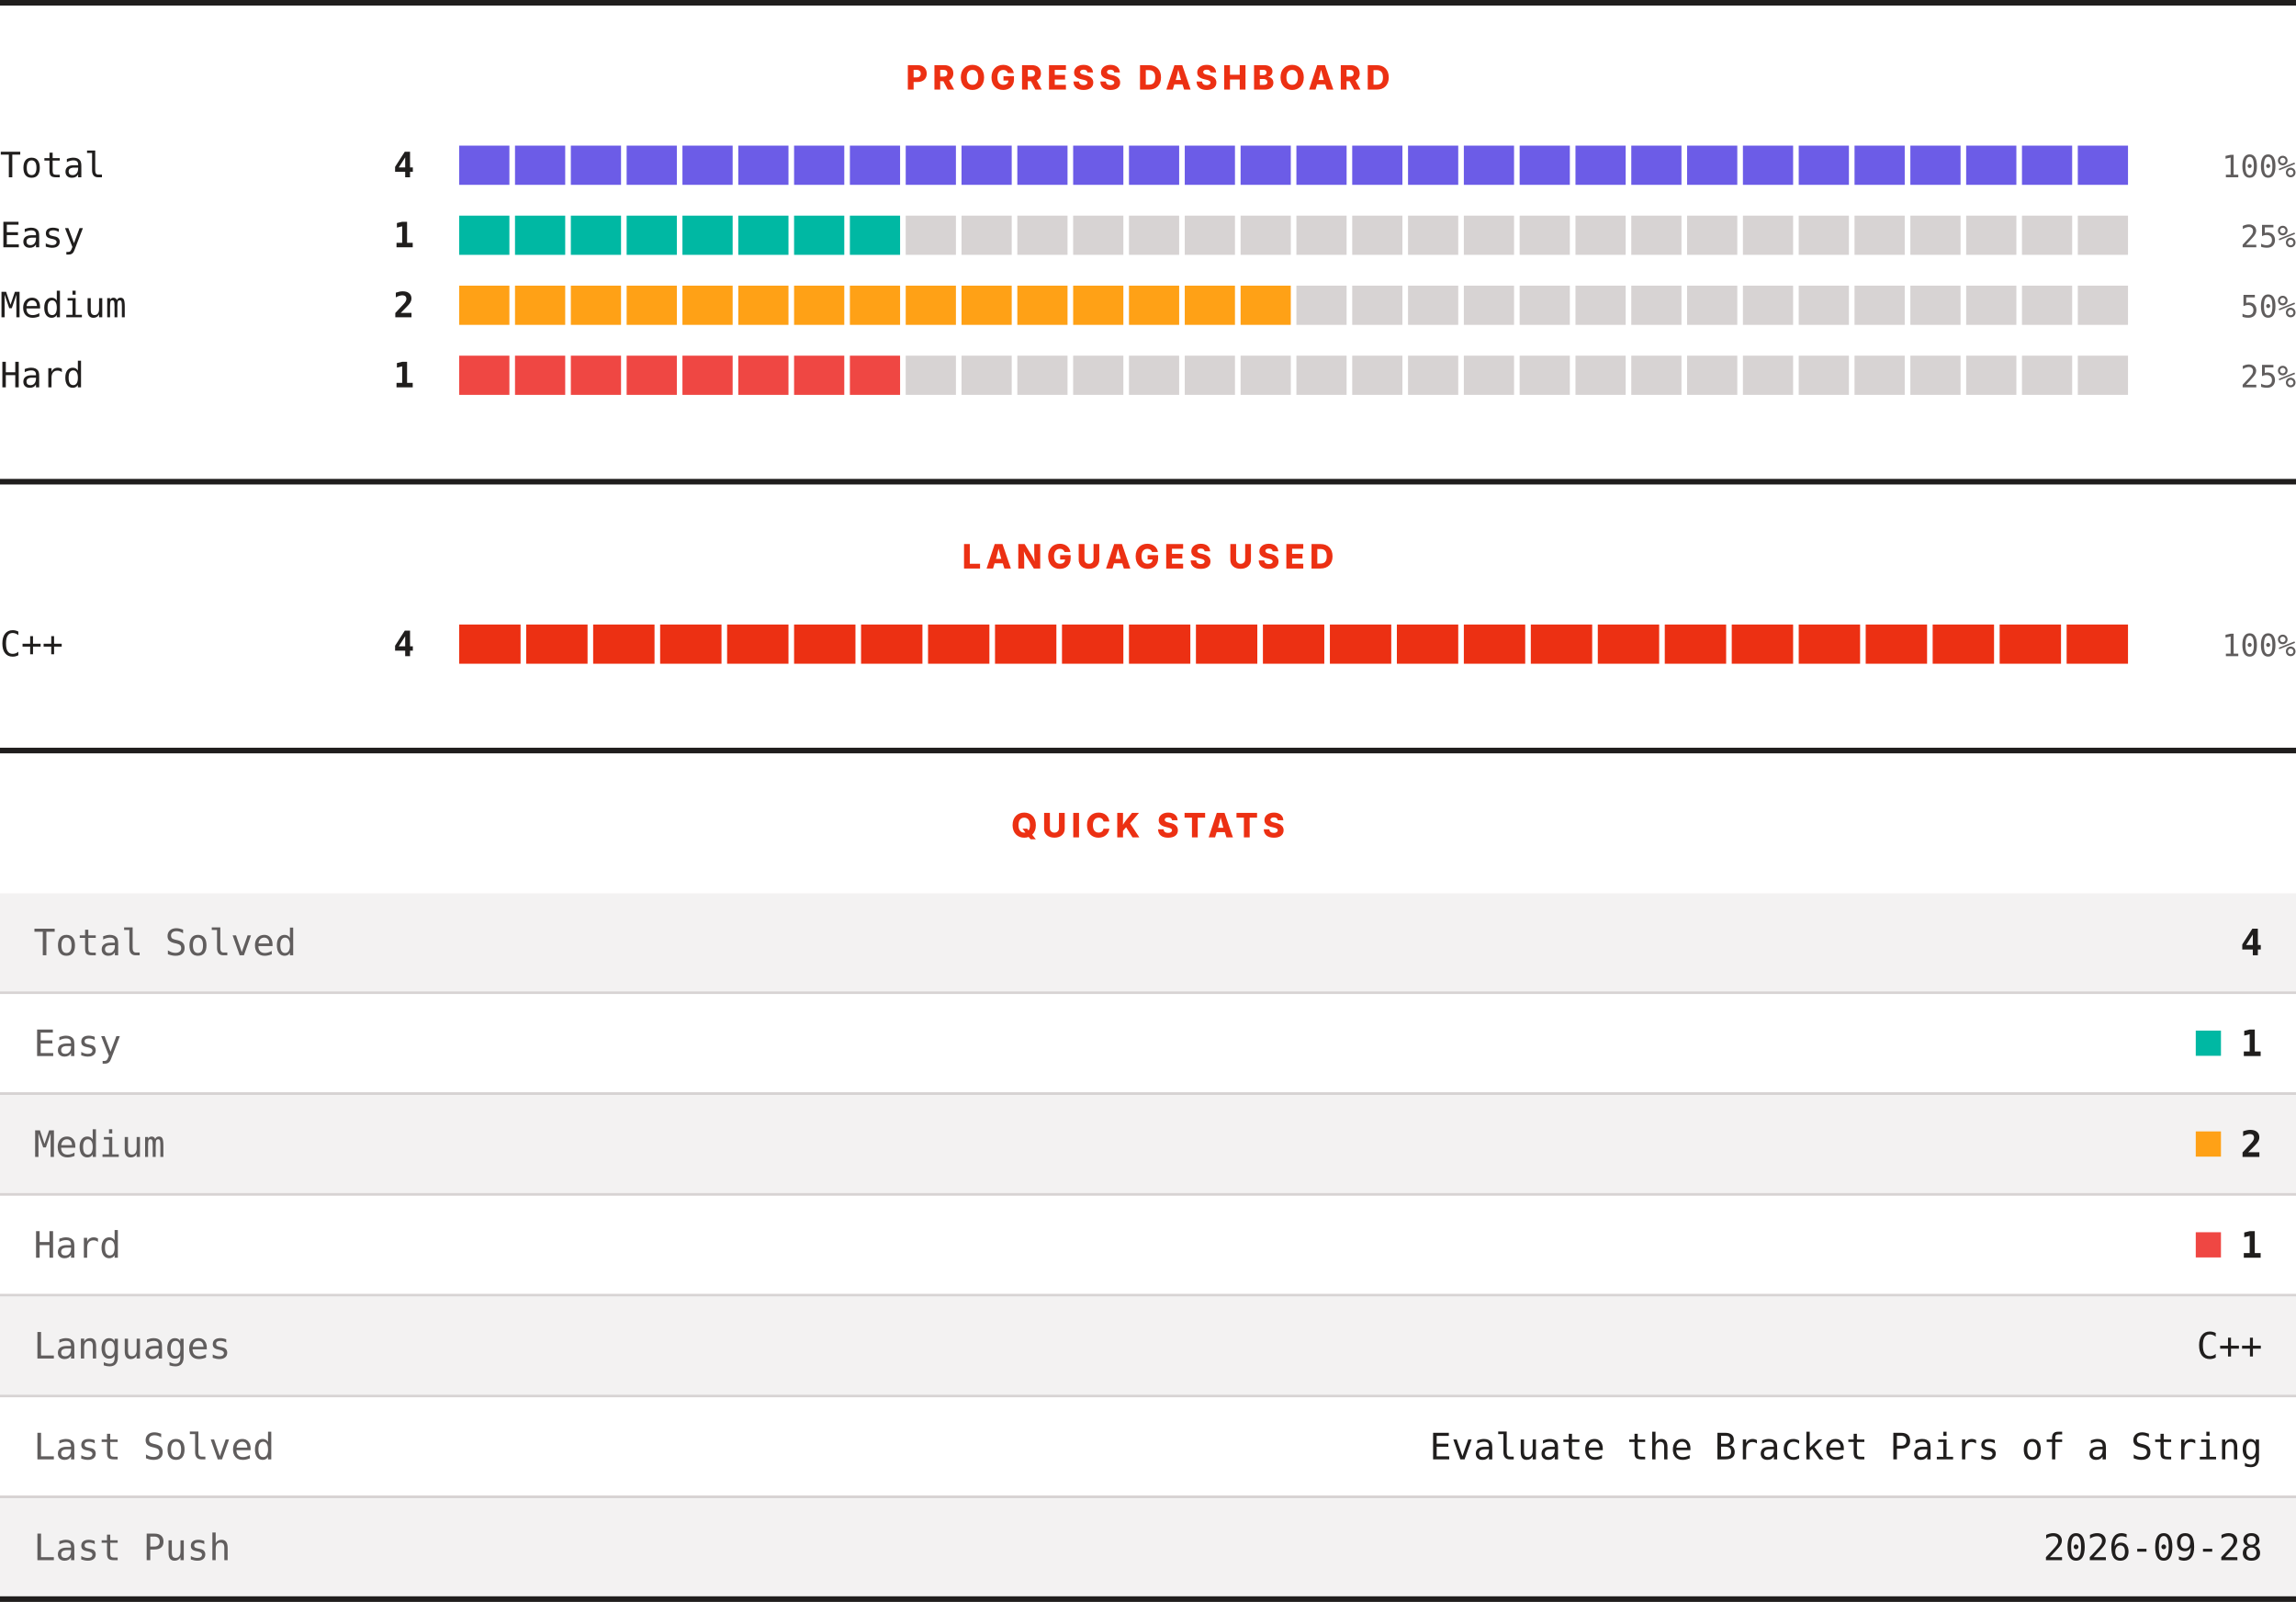
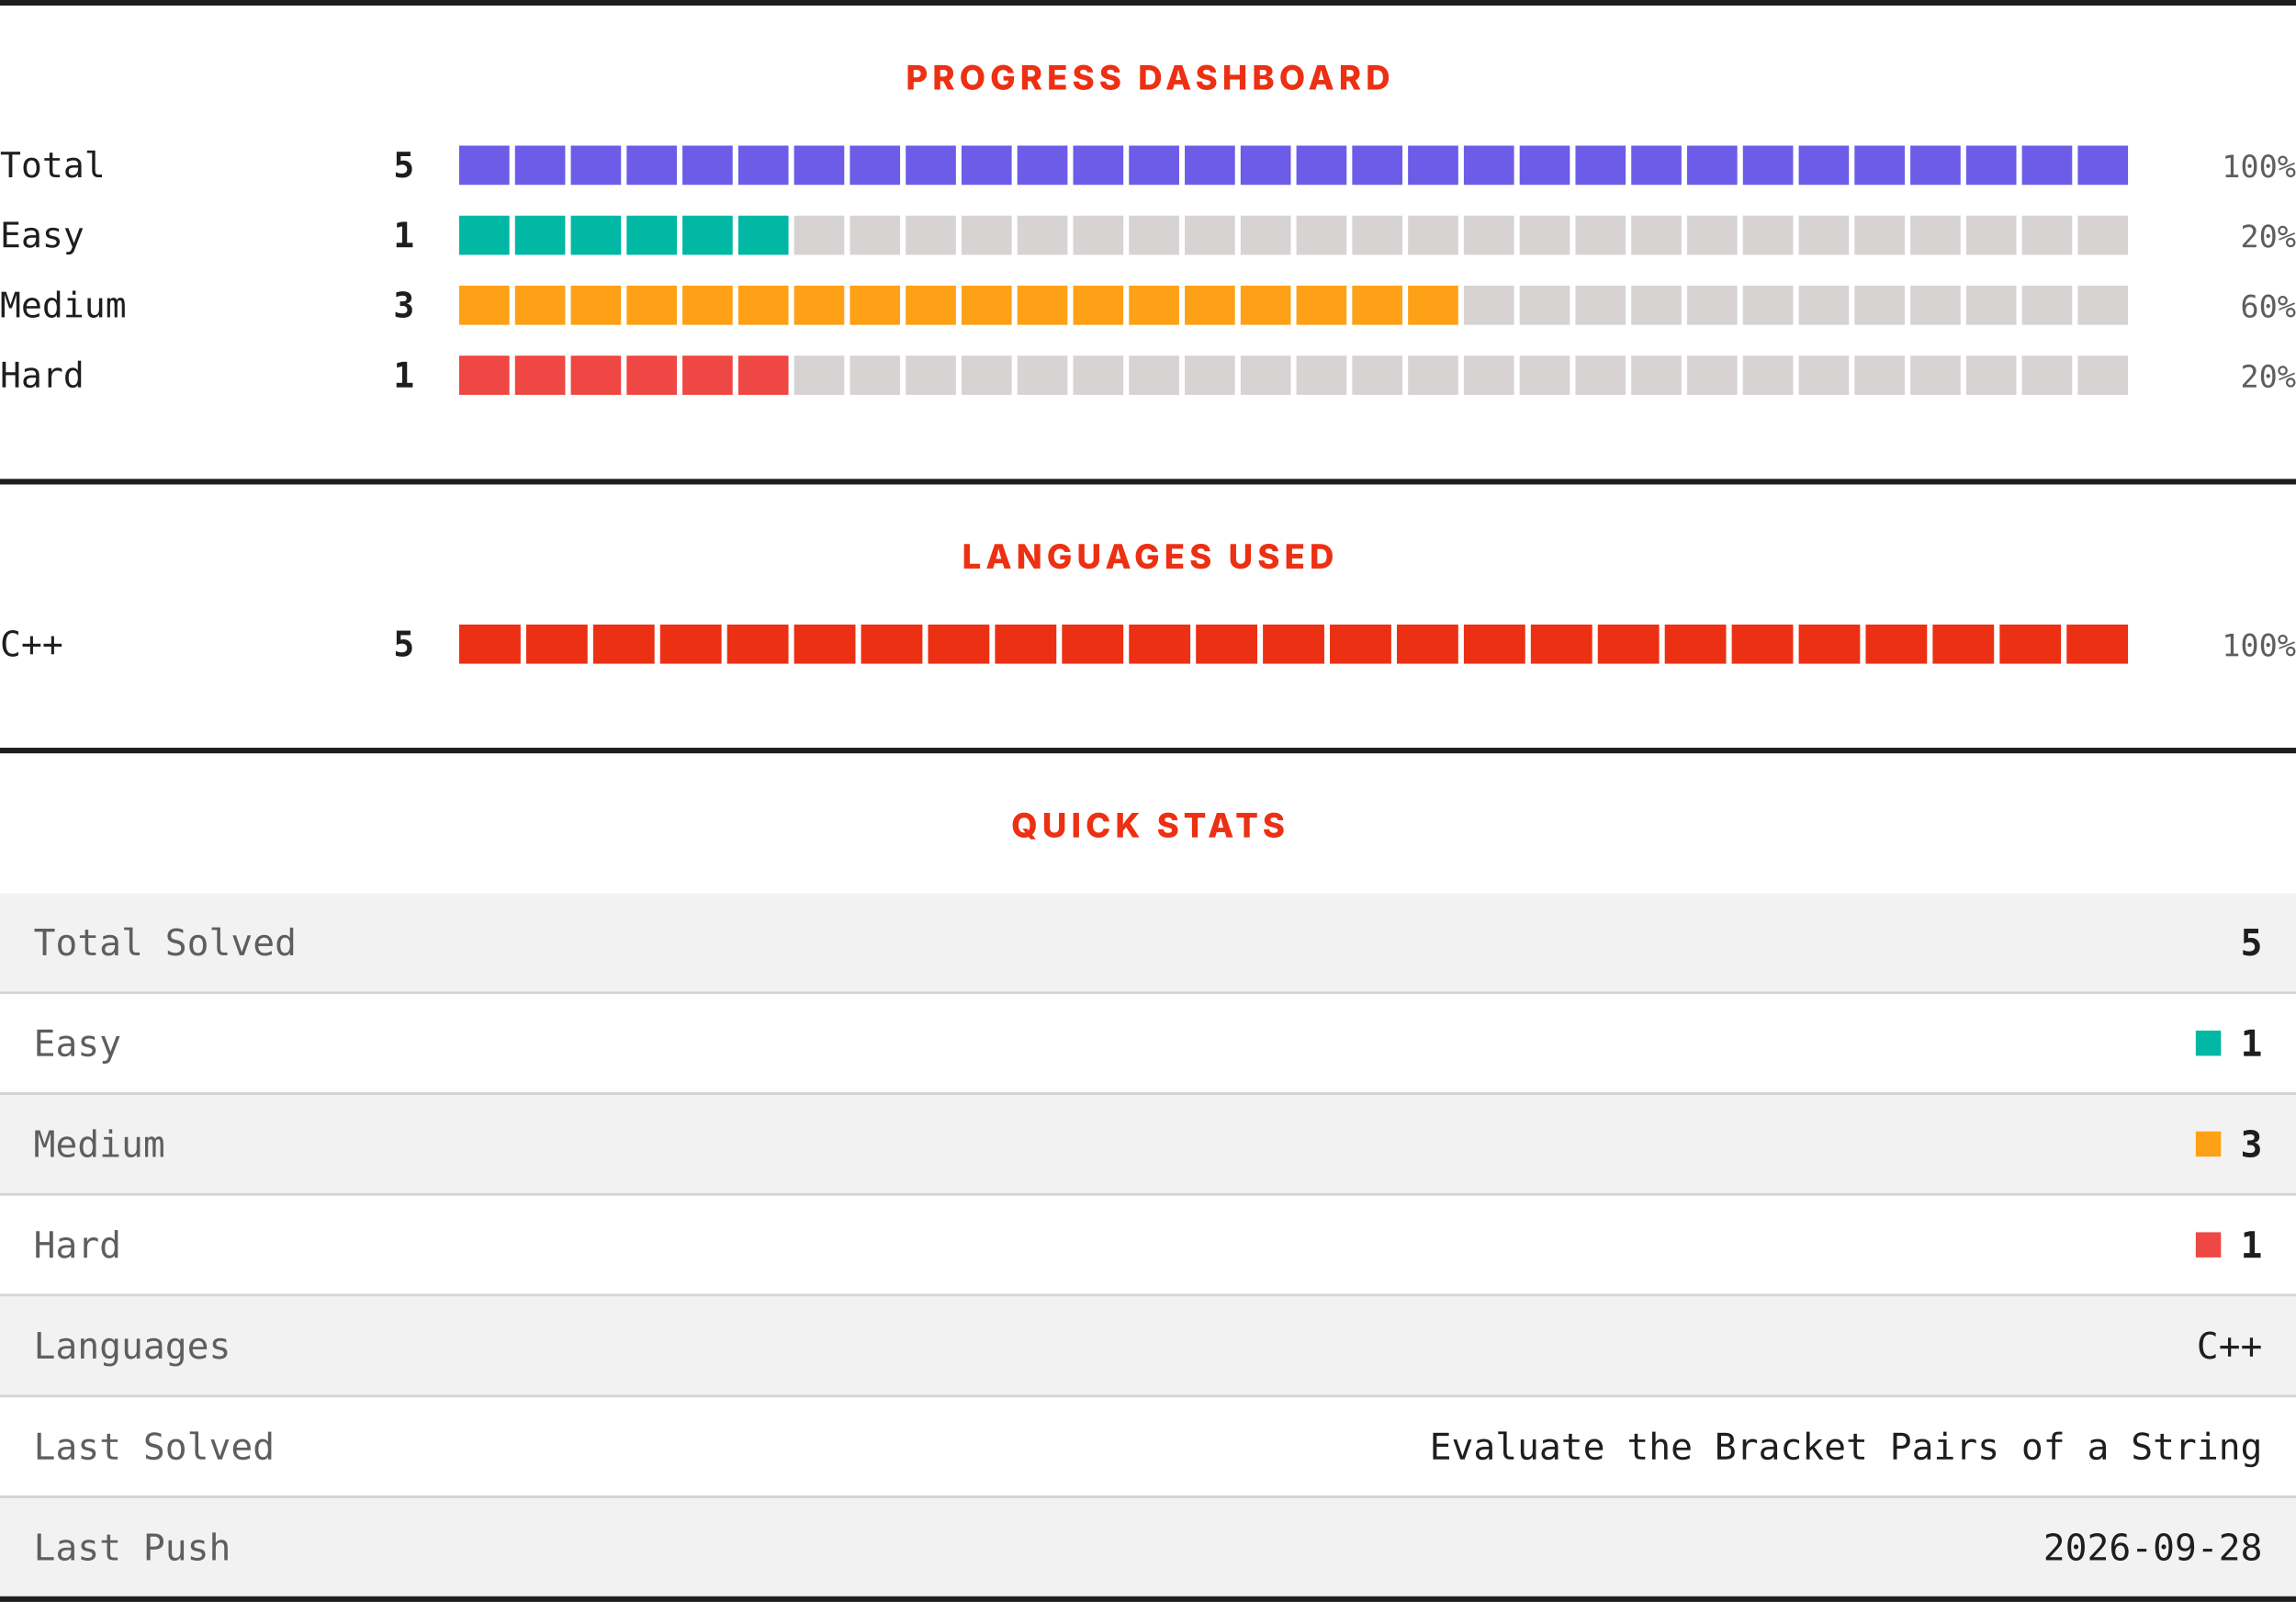
<svg xmlns="http://www.w3.org/2000/svg" width="820" height="572" viewBox="0 0 820 572" role="img" aria-label="LeetCode progress, languages and quick stats">
  <rect width="820" height="572" fill="#ffffff" />
  <rect x="0" y="0" width="820" height="2" fill="#201e1d" />
  <text x="410" y="32" text-anchor="middle" font-family="Archivo, system-ui, -apple-system, Segoe UI, sans-serif" font-size="12" font-weight="800" letter-spacing="1.68" fill="#ec3013">PROGRESS DASHBOARD</text>
  <text x="0" y="63.3" font-family="ui-monospace, SFMono-Regular, Menlo, Consolas, monospace" font-size="12.5" fill="#201e1d">Total</text>
-   <text x="148" y="63.3" text-anchor="end" font-family="ui-monospace, SFMono-Regular, Menlo, Consolas, monospace" font-size="12.5" font-weight="700" fill="#201e1d">4</text>
+   <text x="148" y="63.3" text-anchor="end" font-family="ui-monospace, SFMono-Regular, Menlo, Consolas, monospace" font-size="12.5" font-weight="700" fill="#201e1d">5</text>
  <rect x="164.00" y="52" width="17.93" height="14" fill="#6c5ce7" />
  <rect x="183.93" y="52" width="17.93" height="14" fill="#6c5ce7" />
  <rect x="203.87" y="52" width="17.93" height="14" fill="#6c5ce7" />
  <rect x="223.80" y="52" width="17.93" height="14" fill="#6c5ce7" />
  <rect x="243.73" y="52" width="17.93" height="14" fill="#6c5ce7" />
  <rect x="263.67" y="52" width="17.93" height="14" fill="#6c5ce7" />
  <rect x="283.60" y="52" width="17.93" height="14" fill="#6c5ce7" />
  <rect x="303.53" y="52" width="17.93" height="14" fill="#6c5ce7" />
  <rect x="323.47" y="52" width="17.93" height="14" fill="#6c5ce7" />
  <rect x="343.40" y="52" width="17.93" height="14" fill="#6c5ce7" />
  <rect x="363.33" y="52" width="17.93" height="14" fill="#6c5ce7" />
  <rect x="383.27" y="52" width="17.93" height="14" fill="#6c5ce7" />
  <rect x="403.20" y="52" width="17.93" height="14" fill="#6c5ce7" />
  <rect x="423.13" y="52" width="17.93" height="14" fill="#6c5ce7" />
  <rect x="443.07" y="52" width="17.93" height="14" fill="#6c5ce7" />
  <rect x="463.00" y="52" width="17.93" height="14" fill="#6c5ce7" />
  <rect x="482.93" y="52" width="17.93" height="14" fill="#6c5ce7" />
  <rect x="502.87" y="52" width="17.93" height="14" fill="#6c5ce7" />
  <rect x="522.80" y="52" width="17.93" height="14" fill="#6c5ce7" />
  <rect x="542.73" y="52" width="17.93" height="14" fill="#6c5ce7" />
  <rect x="562.67" y="52" width="17.93" height="14" fill="#6c5ce7" />
  <rect x="582.60" y="52" width="17.93" height="14" fill="#6c5ce7" />
  <rect x="602.53" y="52" width="17.93" height="14" fill="#6c5ce7" />
  <rect x="622.47" y="52" width="17.93" height="14" fill="#6c5ce7" />
  <rect x="642.40" y="52" width="17.93" height="14" fill="#6c5ce7" />
  <rect x="662.33" y="52" width="17.93" height="14" fill="#6c5ce7" />
  <rect x="682.27" y="52" width="17.93" height="14" fill="#6c5ce7" />
  <rect x="702.20" y="52" width="17.93" height="14" fill="#6c5ce7" />
  <rect x="722.13" y="52" width="17.93" height="14" fill="#6c5ce7" />
  <rect x="742.07" y="52" width="17.93" height="14" fill="#6c5ce7" />
  <text x="820" y="63.3" text-anchor="end" font-family="ui-monospace, SFMono-Regular, Menlo, Consolas, monospace" font-size="11" fill="#605d5d">100%</text>
  <text x="0" y="88.3" font-family="ui-monospace, SFMono-Regular, Menlo, Consolas, monospace" font-size="12.5" fill="#201e1d">Easy</text>
  <text x="148" y="88.3" text-anchor="end" font-family="ui-monospace, SFMono-Regular, Menlo, Consolas, monospace" font-size="12.5" font-weight="700" fill="#201e1d">1</text>
  <rect x="164.00" y="77" width="17.93" height="14" fill="#00b8a3" />
  <rect x="183.93" y="77" width="17.93" height="14" fill="#00b8a3" />
  <rect x="203.87" y="77" width="17.93" height="14" fill="#00b8a3" />
  <rect x="223.80" y="77" width="17.93" height="14" fill="#00b8a3" />
  <rect x="243.73" y="77" width="17.93" height="14" fill="#00b8a3" />
  <rect x="263.67" y="77" width="17.93" height="14" fill="#00b8a3" />
-   <rect x="283.60" y="77" width="17.93" height="14" fill="#00b8a3" />
-   <rect x="303.53" y="77" width="17.93" height="14" fill="#00b8a3" />
+   <rect x="283.60" y="77" width="17.93" height="14" fill="#d7d3d3" />
+   <rect x="303.53" y="77" width="17.93" height="14" fill="#d7d3d3" />
  <rect x="323.47" y="77" width="17.93" height="14" fill="#d7d3d3" />
  <rect x="343.40" y="77" width="17.93" height="14" fill="#d7d3d3" />
  <rect x="363.33" y="77" width="17.93" height="14" fill="#d7d3d3" />
  <rect x="383.27" y="77" width="17.93" height="14" fill="#d7d3d3" />
  <rect x="403.20" y="77" width="17.93" height="14" fill="#d7d3d3" />
  <rect x="423.13" y="77" width="17.93" height="14" fill="#d7d3d3" />
  <rect x="443.07" y="77" width="17.93" height="14" fill="#d7d3d3" />
  <rect x="463.00" y="77" width="17.93" height="14" fill="#d7d3d3" />
  <rect x="482.93" y="77" width="17.93" height="14" fill="#d7d3d3" />
  <rect x="502.87" y="77" width="17.93" height="14" fill="#d7d3d3" />
  <rect x="522.80" y="77" width="17.93" height="14" fill="#d7d3d3" />
  <rect x="542.73" y="77" width="17.93" height="14" fill="#d7d3d3" />
  <rect x="562.67" y="77" width="17.93" height="14" fill="#d7d3d3" />
  <rect x="582.60" y="77" width="17.93" height="14" fill="#d7d3d3" />
  <rect x="602.53" y="77" width="17.93" height="14" fill="#d7d3d3" />
  <rect x="622.47" y="77" width="17.93" height="14" fill="#d7d3d3" />
  <rect x="642.40" y="77" width="17.93" height="14" fill="#d7d3d3" />
  <rect x="662.33" y="77" width="17.93" height="14" fill="#d7d3d3" />
  <rect x="682.27" y="77" width="17.93" height="14" fill="#d7d3d3" />
  <rect x="702.20" y="77" width="17.93" height="14" fill="#d7d3d3" />
  <rect x="722.13" y="77" width="17.93" height="14" fill="#d7d3d3" />
  <rect x="742.07" y="77" width="17.93" height="14" fill="#d7d3d3" />
-   <text x="820" y="88.3" text-anchor="end" font-family="ui-monospace, SFMono-Regular, Menlo, Consolas, monospace" font-size="11" fill="#605d5d">25%</text>
+   <text x="820" y="88.3" text-anchor="end" font-family="ui-monospace, SFMono-Regular, Menlo, Consolas, monospace" font-size="11" fill="#605d5d">20%</text>
  <text x="0" y="113.3" font-family="ui-monospace, SFMono-Regular, Menlo, Consolas, monospace" font-size="12.5" fill="#201e1d">Medium</text>
-   <text x="148" y="113.3" text-anchor="end" font-family="ui-monospace, SFMono-Regular, Menlo, Consolas, monospace" font-size="12.5" font-weight="700" fill="#201e1d">2</text>
+   <text x="148" y="113.3" text-anchor="end" font-family="ui-monospace, SFMono-Regular, Menlo, Consolas, monospace" font-size="12.5" font-weight="700" fill="#201e1d">3</text>
  <rect x="164.00" y="102" width="17.93" height="14" fill="#ffa116" />
  <rect x="183.93" y="102" width="17.93" height="14" fill="#ffa116" />
  <rect x="203.87" y="102" width="17.93" height="14" fill="#ffa116" />
  <rect x="223.80" y="102" width="17.93" height="14" fill="#ffa116" />
  <rect x="243.73" y="102" width="17.93" height="14" fill="#ffa116" />
  <rect x="263.67" y="102" width="17.93" height="14" fill="#ffa116" />
  <rect x="283.60" y="102" width="17.93" height="14" fill="#ffa116" />
  <rect x="303.53" y="102" width="17.93" height="14" fill="#ffa116" />
  <rect x="323.47" y="102" width="17.93" height="14" fill="#ffa116" />
  <rect x="343.40" y="102" width="17.93" height="14" fill="#ffa116" />
  <rect x="363.33" y="102" width="17.93" height="14" fill="#ffa116" />
  <rect x="383.27" y="102" width="17.93" height="14" fill="#ffa116" />
  <rect x="403.20" y="102" width="17.93" height="14" fill="#ffa116" />
  <rect x="423.13" y="102" width="17.93" height="14" fill="#ffa116" />
  <rect x="443.07" y="102" width="17.93" height="14" fill="#ffa116" />
-   <rect x="463.00" y="102" width="17.93" height="14" fill="#d7d3d3" />
-   <rect x="482.93" y="102" width="17.93" height="14" fill="#d7d3d3" />
-   <rect x="502.87" y="102" width="17.93" height="14" fill="#d7d3d3" />
+   <rect x="463.00" y="102" width="17.93" height="14" fill="#ffa116" />
+   <rect x="482.93" y="102" width="17.93" height="14" fill="#ffa116" />
+   <rect x="502.87" y="102" width="17.93" height="14" fill="#ffa116" />
  <rect x="522.80" y="102" width="17.93" height="14" fill="#d7d3d3" />
  <rect x="542.73" y="102" width="17.93" height="14" fill="#d7d3d3" />
  <rect x="562.67" y="102" width="17.93" height="14" fill="#d7d3d3" />
  <rect x="582.60" y="102" width="17.93" height="14" fill="#d7d3d3" />
  <rect x="602.53" y="102" width="17.93" height="14" fill="#d7d3d3" />
  <rect x="622.47" y="102" width="17.93" height="14" fill="#d7d3d3" />
  <rect x="642.40" y="102" width="17.93" height="14" fill="#d7d3d3" />
  <rect x="662.33" y="102" width="17.93" height="14" fill="#d7d3d3" />
  <rect x="682.27" y="102" width="17.93" height="14" fill="#d7d3d3" />
  <rect x="702.20" y="102" width="17.93" height="14" fill="#d7d3d3" />
  <rect x="722.13" y="102" width="17.93" height="14" fill="#d7d3d3" />
  <rect x="742.07" y="102" width="17.93" height="14" fill="#d7d3d3" />
-   <text x="820" y="113.3" text-anchor="end" font-family="ui-monospace, SFMono-Regular, Menlo, Consolas, monospace" font-size="11" fill="#605d5d">50%</text>
+   <text x="820" y="113.3" text-anchor="end" font-family="ui-monospace, SFMono-Regular, Menlo, Consolas, monospace" font-size="11" fill="#605d5d">60%</text>
  <text x="0" y="138.3" font-family="ui-monospace, SFMono-Regular, Menlo, Consolas, monospace" font-size="12.5" fill="#201e1d">Hard</text>
  <text x="148" y="138.3" text-anchor="end" font-family="ui-monospace, SFMono-Regular, Menlo, Consolas, monospace" font-size="12.5" font-weight="700" fill="#201e1d">1</text>
  <rect x="164.00" y="127" width="17.93" height="14" fill="#ef4743" />
  <rect x="183.93" y="127" width="17.93" height="14" fill="#ef4743" />
  <rect x="203.87" y="127" width="17.93" height="14" fill="#ef4743" />
  <rect x="223.80" y="127" width="17.93" height="14" fill="#ef4743" />
  <rect x="243.73" y="127" width="17.93" height="14" fill="#ef4743" />
  <rect x="263.67" y="127" width="17.93" height="14" fill="#ef4743" />
-   <rect x="283.60" y="127" width="17.93" height="14" fill="#ef4743" />
-   <rect x="303.53" y="127" width="17.93" height="14" fill="#ef4743" />
+   <rect x="283.60" y="127" width="17.93" height="14" fill="#d7d3d3" />
+   <rect x="303.53" y="127" width="17.93" height="14" fill="#d7d3d3" />
  <rect x="323.47" y="127" width="17.93" height="14" fill="#d7d3d3" />
  <rect x="343.40" y="127" width="17.93" height="14" fill="#d7d3d3" />
  <rect x="363.33" y="127" width="17.93" height="14" fill="#d7d3d3" />
  <rect x="383.27" y="127" width="17.93" height="14" fill="#d7d3d3" />
  <rect x="403.20" y="127" width="17.93" height="14" fill="#d7d3d3" />
  <rect x="423.13" y="127" width="17.93" height="14" fill="#d7d3d3" />
  <rect x="443.07" y="127" width="17.93" height="14" fill="#d7d3d3" />
  <rect x="463.00" y="127" width="17.93" height="14" fill="#d7d3d3" />
  <rect x="482.93" y="127" width="17.93" height="14" fill="#d7d3d3" />
  <rect x="502.87" y="127" width="17.93" height="14" fill="#d7d3d3" />
  <rect x="522.80" y="127" width="17.93" height="14" fill="#d7d3d3" />
  <rect x="542.73" y="127" width="17.93" height="14" fill="#d7d3d3" />
  <rect x="562.67" y="127" width="17.93" height="14" fill="#d7d3d3" />
  <rect x="582.60" y="127" width="17.93" height="14" fill="#d7d3d3" />
  <rect x="602.53" y="127" width="17.93" height="14" fill="#d7d3d3" />
  <rect x="622.47" y="127" width="17.93" height="14" fill="#d7d3d3" />
  <rect x="642.40" y="127" width="17.93" height="14" fill="#d7d3d3" />
  <rect x="662.33" y="127" width="17.93" height="14" fill="#d7d3d3" />
  <rect x="682.27" y="127" width="17.93" height="14" fill="#d7d3d3" />
  <rect x="702.20" y="127" width="17.93" height="14" fill="#d7d3d3" />
  <rect x="722.13" y="127" width="17.93" height="14" fill="#d7d3d3" />
  <rect x="742.07" y="127" width="17.93" height="14" fill="#d7d3d3" />
-   <text x="820" y="138.3" text-anchor="end" font-family="ui-monospace, SFMono-Regular, Menlo, Consolas, monospace" font-size="11" fill="#605d5d">25%</text>
+   <text x="820" y="138.3" text-anchor="end" font-family="ui-monospace, SFMono-Regular, Menlo, Consolas, monospace" font-size="11" fill="#605d5d">20%</text>
  <rect x="0" y="171" width="820" height="2" fill="#201e1d" />
  <text x="410" y="203" text-anchor="middle" font-family="Archivo, system-ui, -apple-system, Segoe UI, sans-serif" font-size="12" font-weight="800" letter-spacing="1.68" fill="#ec3013">LANGUAGES USED</text>
  <text x="0" y="234.3" font-family="ui-monospace, SFMono-Regular, Menlo, Consolas, monospace" font-size="12.5" fill="#201e1d">C++</text>
-   <text x="148" y="234.3" text-anchor="end" font-family="ui-monospace, SFMono-Regular, Menlo, Consolas, monospace" font-size="12.5" font-weight="700" fill="#201e1d">4</text>
+   <text x="148" y="234.3" text-anchor="end" font-family="ui-monospace, SFMono-Regular, Menlo, Consolas, monospace" font-size="12.5" font-weight="700" fill="#201e1d">5</text>
  <rect x="164.00" y="223" width="21.92" height="14" fill="#ec3013" />
  <rect x="187.92" y="223" width="21.92" height="14" fill="#ec3013" />
  <rect x="211.84" y="223" width="21.92" height="14" fill="#ec3013" />
  <rect x="235.76" y="223" width="21.92" height="14" fill="#ec3013" />
  <rect x="259.68" y="223" width="21.92" height="14" fill="#ec3013" />
  <rect x="283.60" y="223" width="21.92" height="14" fill="#ec3013" />
  <rect x="307.52" y="223" width="21.92" height="14" fill="#ec3013" />
  <rect x="331.44" y="223" width="21.92" height="14" fill="#ec3013" />
  <rect x="355.36" y="223" width="21.92" height="14" fill="#ec3013" />
  <rect x="379.28" y="223" width="21.92" height="14" fill="#ec3013" />
  <rect x="403.20" y="223" width="21.92" height="14" fill="#ec3013" />
  <rect x="427.12" y="223" width="21.92" height="14" fill="#ec3013" />
  <rect x="451.04" y="223" width="21.92" height="14" fill="#ec3013" />
  <rect x="474.96" y="223" width="21.92" height="14" fill="#ec3013" />
  <rect x="498.88" y="223" width="21.92" height="14" fill="#ec3013" />
  <rect x="522.80" y="223" width="21.92" height="14" fill="#ec3013" />
  <rect x="546.72" y="223" width="21.92" height="14" fill="#ec3013" />
  <rect x="570.64" y="223" width="21.92" height="14" fill="#ec3013" />
  <rect x="594.56" y="223" width="21.92" height="14" fill="#ec3013" />
  <rect x="618.48" y="223" width="21.92" height="14" fill="#ec3013" />
  <rect x="642.40" y="223" width="21.92" height="14" fill="#ec3013" />
  <rect x="666.32" y="223" width="21.92" height="14" fill="#ec3013" />
  <rect x="690.24" y="223" width="21.92" height="14" fill="#ec3013" />
  <rect x="714.16" y="223" width="21.92" height="14" fill="#ec3013" />
  <rect x="738.08" y="223" width="21.92" height="14" fill="#ec3013" />
  <text x="820" y="234.3" text-anchor="end" font-family="ui-monospace, SFMono-Regular, Menlo, Consolas, monospace" font-size="11" fill="#605d5d">100%</text>
  <rect x="0" y="267" width="820" height="2" fill="#201e1d" />
  <text x="410" y="299" text-anchor="middle" font-family="Archivo, system-ui, -apple-system, Segoe UI, sans-serif" font-size="12" font-weight="800" letter-spacing="1.68" fill="#ec3013">QUICK STATS</text>
  <rect x="0" y="319" width="820" height="35" fill="#f3f2f2" />
  <text x="12" y="341.1" font-family="ui-monospace, SFMono-Regular, Menlo, Consolas, monospace" font-size="13" fill="#605d5d">Total Solved</text>
-   <text x="808" y="341.1" text-anchor="end" font-family="ui-monospace, SFMono-Regular, Menlo, Consolas, monospace" font-size="13" font-weight="700" fill="#201e1d">4</text>
+   <text x="808" y="341.1" text-anchor="end" font-family="ui-monospace, SFMono-Regular, Menlo, Consolas, monospace" font-size="13" font-weight="700" fill="#201e1d">5</text>
  <rect x="0" y="354" width="820" height="1" fill="#d7d3d3" />
  <rect x="0" y="355" width="820" height="35" fill="#ffffff" />
  <text x="12" y="377.1" font-family="ui-monospace, SFMono-Regular, Menlo, Consolas, monospace" font-size="13" fill="#605d5d">Easy</text>
  <rect x="784.2" y="368" width="9" height="9" fill="#00b8a3" />
  <text x="808" y="377.1" text-anchor="end" font-family="ui-monospace, SFMono-Regular, Menlo, Consolas, monospace" font-size="13" font-weight="700" fill="#201e1d">1</text>
  <rect x="0" y="390" width="820" height="1" fill="#d7d3d3" />
  <rect x="0" y="391" width="820" height="35" fill="#f3f2f2" />
  <text x="12" y="413.1" font-family="ui-monospace, SFMono-Regular, Menlo, Consolas, monospace" font-size="13" fill="#605d5d">Medium</text>
  <rect x="784.2" y="404" width="9" height="9" fill="#ffa116" />
-   <text x="808" y="413.1" text-anchor="end" font-family="ui-monospace, SFMono-Regular, Menlo, Consolas, monospace" font-size="13" font-weight="700" fill="#201e1d">2</text>
+   <text x="808" y="413.1" text-anchor="end" font-family="ui-monospace, SFMono-Regular, Menlo, Consolas, monospace" font-size="13" font-weight="700" fill="#201e1d">3</text>
  <rect x="0" y="426" width="820" height="1" fill="#d7d3d3" />
  <rect x="0" y="427" width="820" height="35" fill="#ffffff" />
  <text x="12" y="449.1" font-family="ui-monospace, SFMono-Regular, Menlo, Consolas, monospace" font-size="13" fill="#605d5d">Hard</text>
  <rect x="784.2" y="440" width="9" height="9" fill="#ef4743" />
  <text x="808" y="449.1" text-anchor="end" font-family="ui-monospace, SFMono-Regular, Menlo, Consolas, monospace" font-size="13" font-weight="700" fill="#201e1d">1</text>
  <rect x="0" y="462" width="820" height="1" fill="#d7d3d3" />
  <rect x="0" y="463" width="820" height="35" fill="#f3f2f2" />
  <text x="12" y="485.1" font-family="ui-monospace, SFMono-Regular, Menlo, Consolas, monospace" font-size="13" fill="#605d5d">Languages</text>
  <text x="808" y="485.1" text-anchor="end" font-family="ui-monospace, SFMono-Regular, Menlo, Consolas, monospace" font-size="13" fill="#201e1d">C++</text>
  <rect x="0" y="498" width="820" height="1" fill="#d7d3d3" />
  <rect x="0" y="499" width="820" height="35" fill="#ffffff" />
  <text x="12" y="521.1" font-family="ui-monospace, SFMono-Regular, Menlo, Consolas, monospace" font-size="13" fill="#605d5d">Last Solved</text>
  <text x="808" y="521.1" text-anchor="end" font-family="ui-monospace, SFMono-Regular, Menlo, Consolas, monospace" font-size="13" fill="#201e1d">Evaluate the Bracket Pairs of a String</text>
  <rect x="0" y="534" width="820" height="1" fill="#d7d3d3" />
  <rect x="0" y="535" width="820" height="35" fill="#f3f2f2" />
  <text x="12" y="557.1" font-family="ui-monospace, SFMono-Regular, Menlo, Consolas, monospace" font-size="13" fill="#605d5d">Last Push</text>
  <text x="808" y="557.1" text-anchor="end" font-family="ui-monospace, SFMono-Regular, Menlo, Consolas, monospace" font-size="13" fill="#201e1d">2026-09-28</text>
  <rect x="0" y="570" width="820" height="2" fill="#201e1d" />
</svg>
